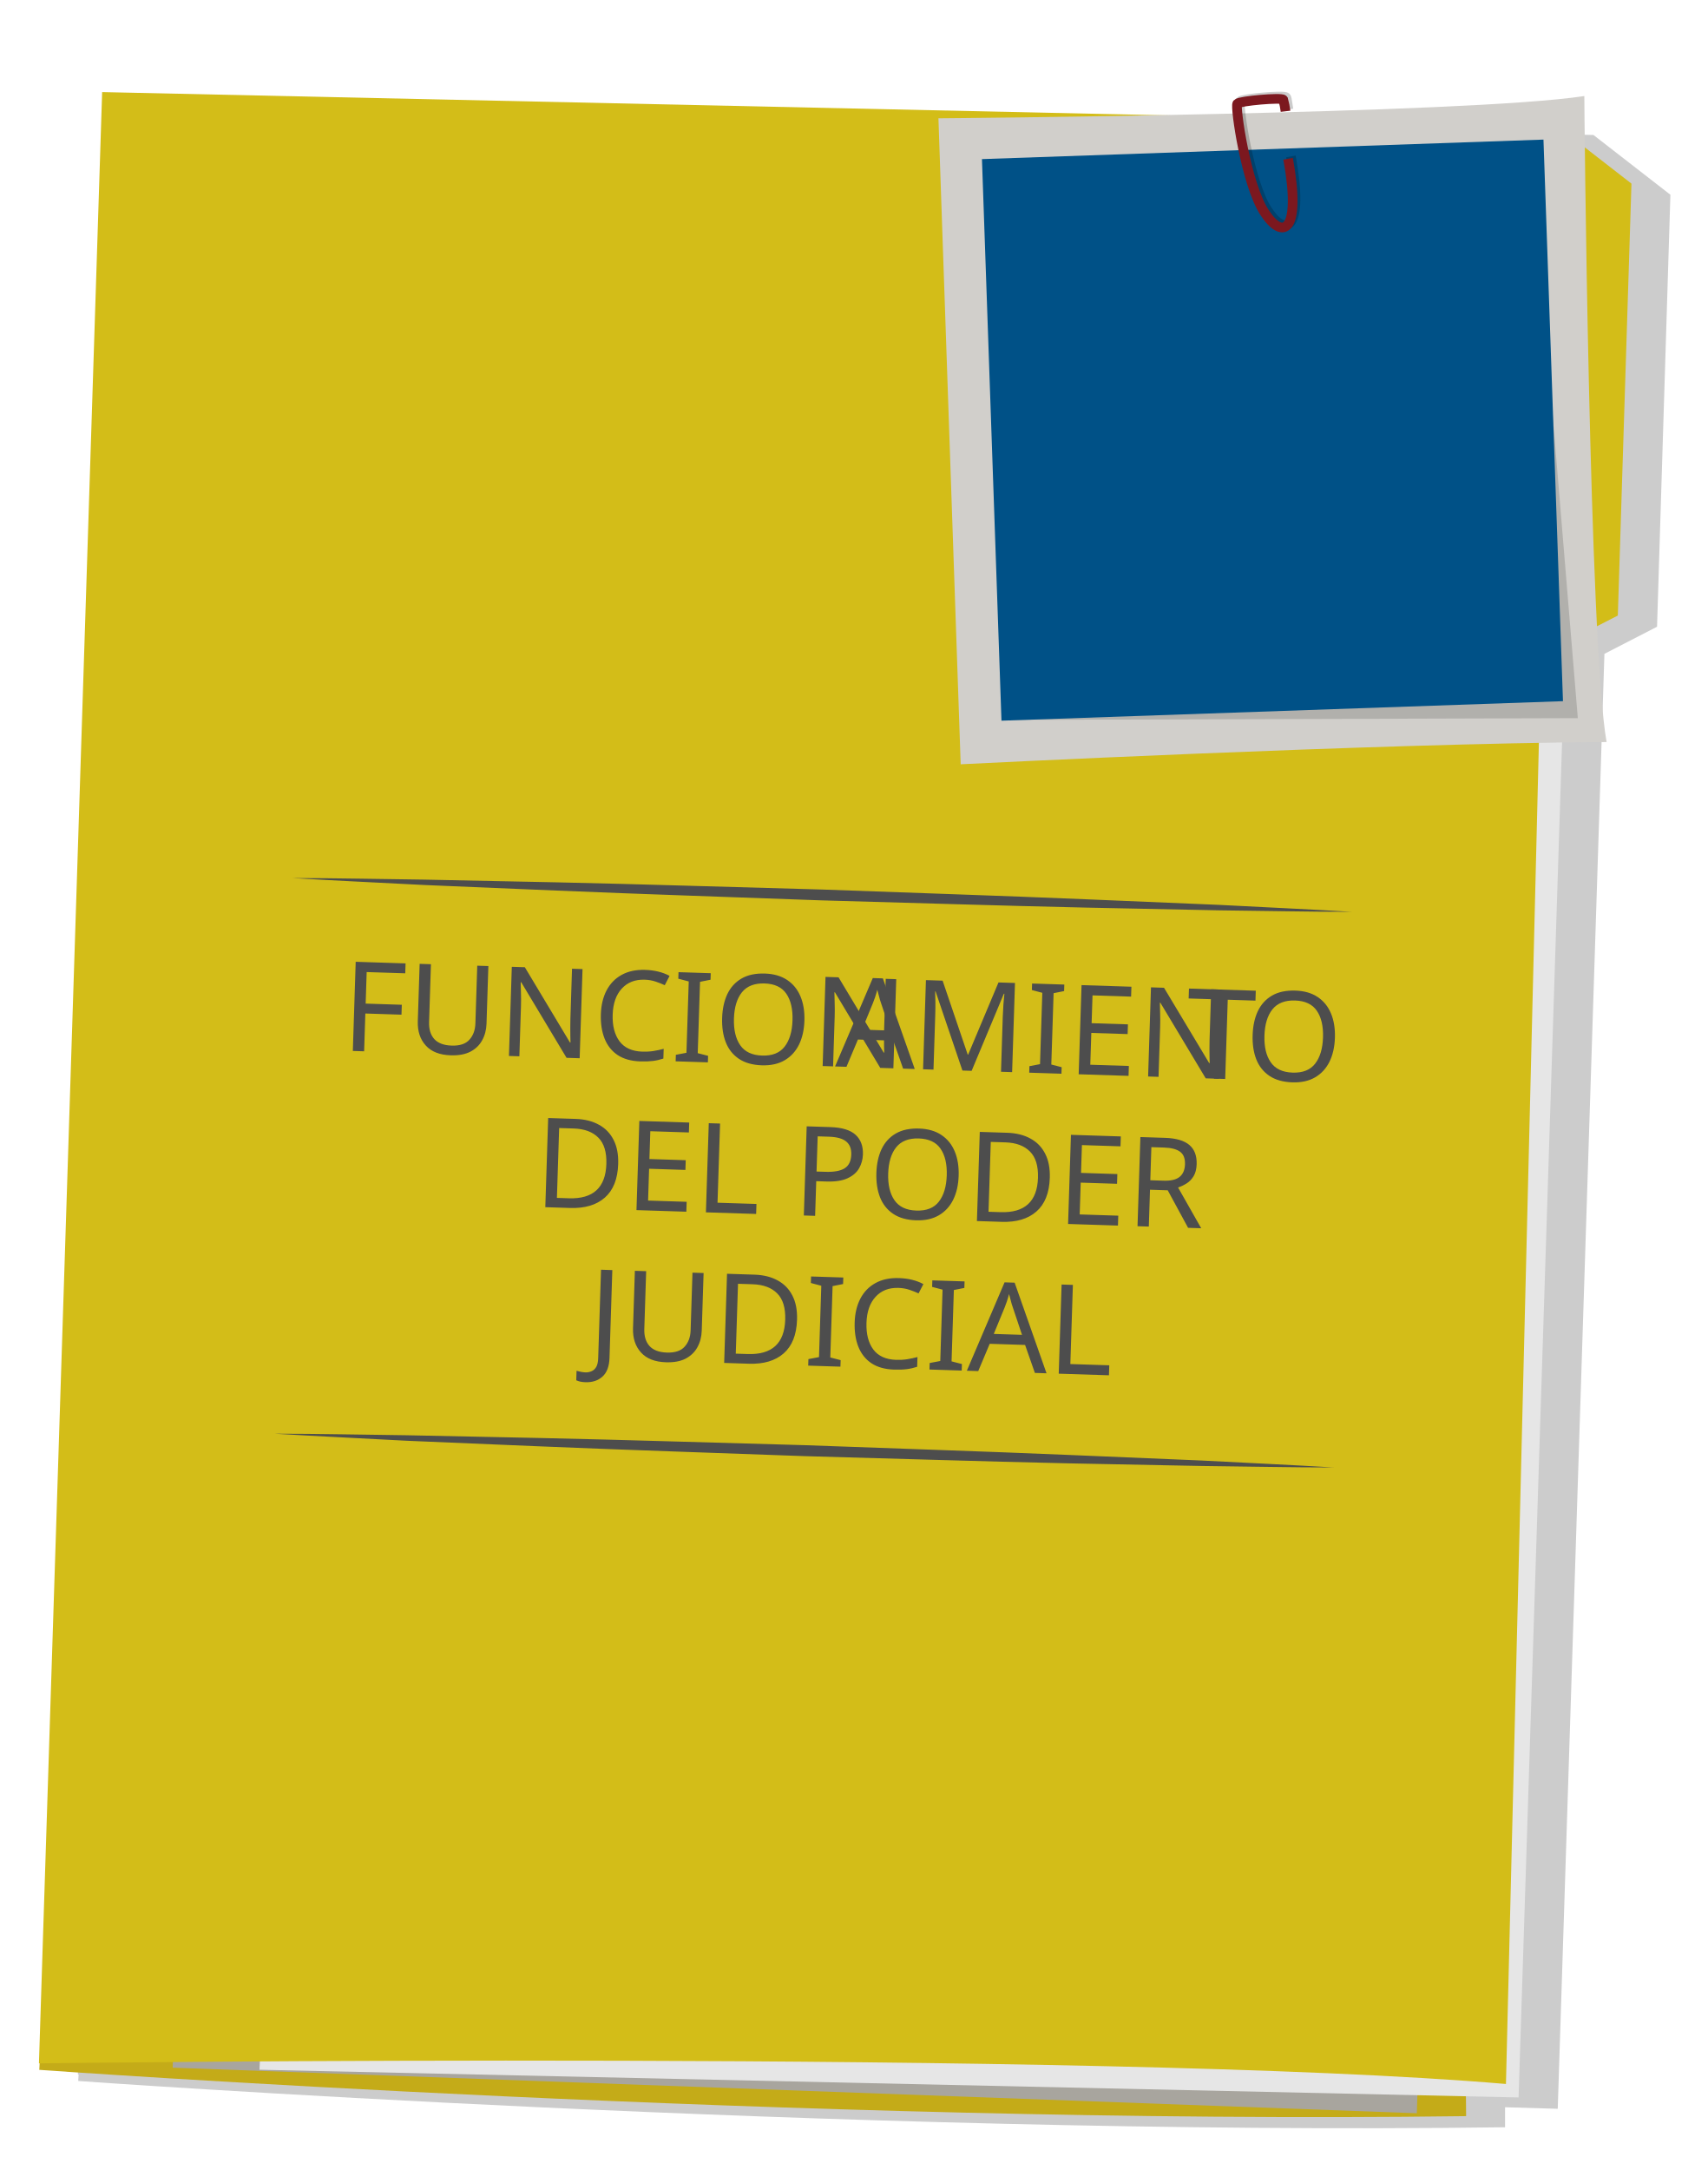
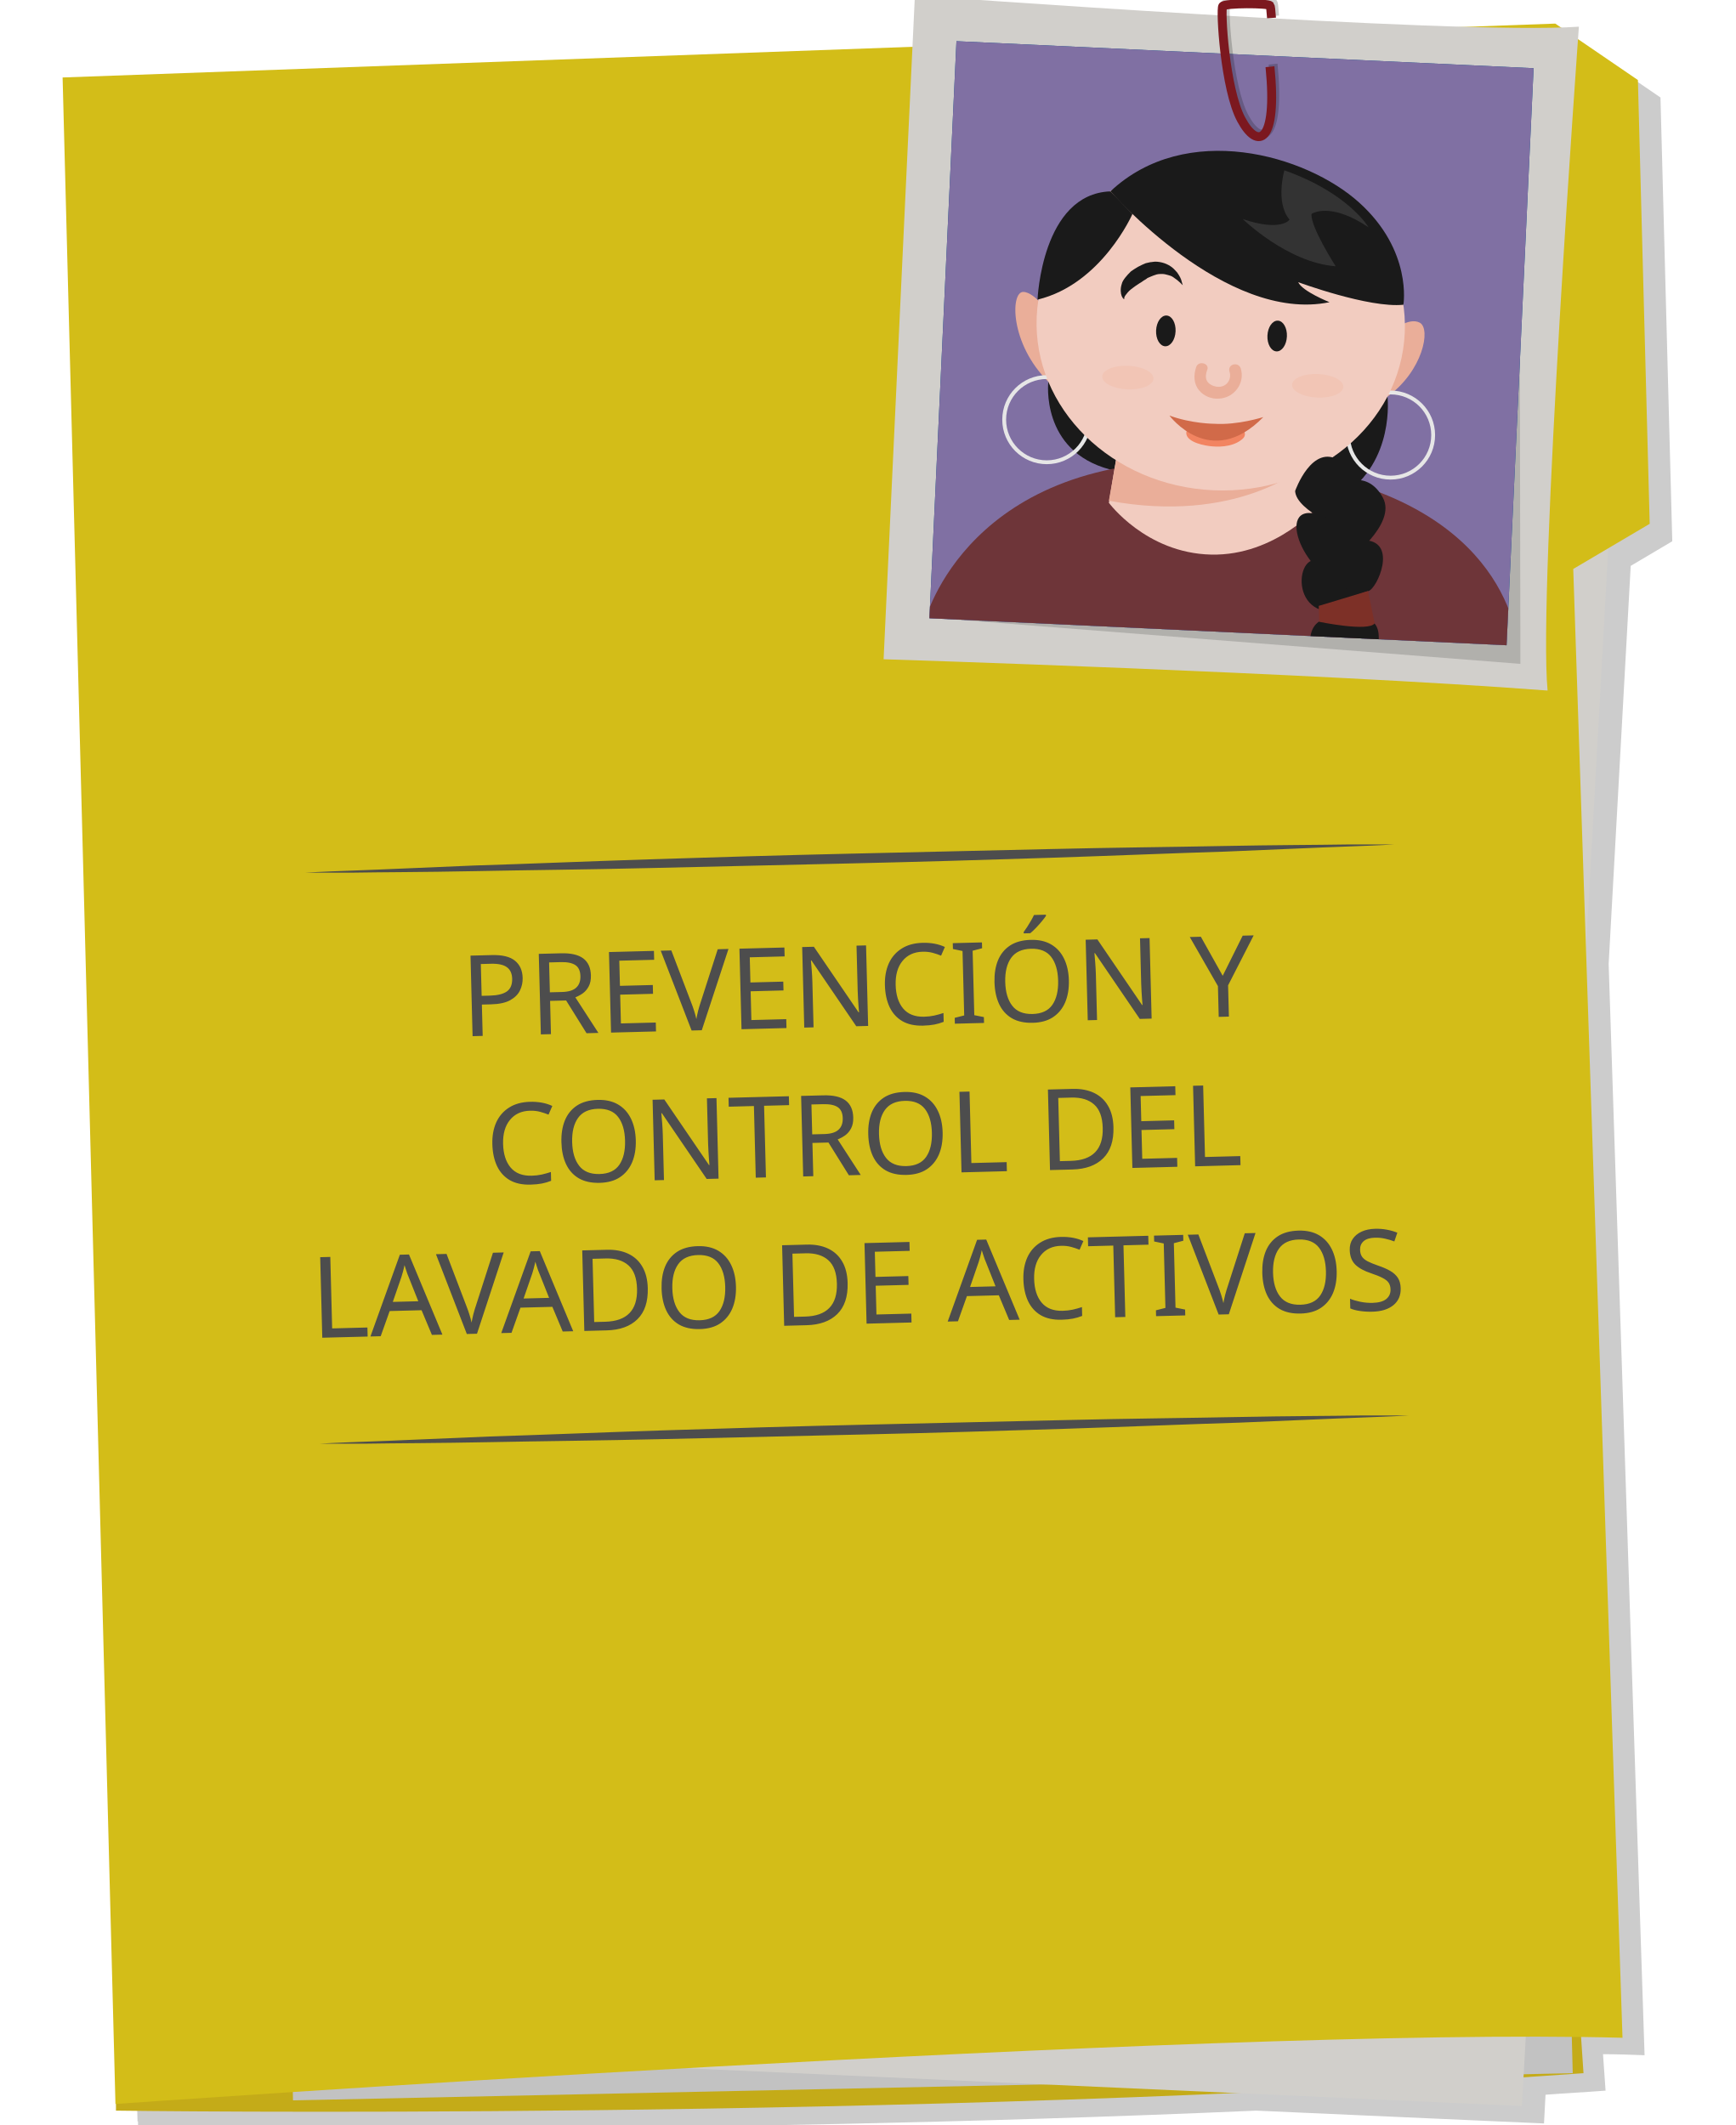
- <svg xmlns="http://www.w3.org/2000/svg" viewBox="0 0 307 390">
-   <defs>
-     <style>.cls-1,.cls-11,.cls-13{opacity:0.2;}.cls-2{fill:#c4ab18;}.cls-3{fill:#a8a59e;}.cls-4{fill:#e6e6e6;}.cls-5{fill:#d3bd18;}.cls-6,.cls-7{fill:#4d4d4d;}.cls-7{font-size:22.46px;font-family:MyriadPro-Regular, Myriad Pro;}.cls-8{letter-spacing:0em;}.cls-9{letter-spacing:-0.03em;}.cls-10{fill:#d1cfcb;}.cls-11{fill:#333;}.cls-12{fill:#005187;}.cls-13,.cls-14{fill:none;stroke-miterlimit:10;stroke-width:1.74px;}.cls-13{stroke:#000;}.cls-14{stroke:#7c181f;}</style>
-   </defs>
-   <g id="lapices">
-     <path class="cls-1" d="M300.25,35,286.42,24.26,25.36,18.55,14,372.83h.13L14.06,374s137.37,9.91,256.47,8.32l0-3.6L280,379l8.39-261.49,9.46-4.87Z" />
-     <path class="cls-2" d="M7.06,372s137.37,9.91,256.47,8.32L260.75,76.93,23.87,69.33Z" />
-     <polygon class="cls-3" points="31.04 371.61 43.63 36.67 265.69 36.15 254.67 379.8 31.04 371.61" />
-     <polygon class="cls-4" points="46.64 371.98 61.9 33.82 283.99 33.3 272.96 376.96 46.64 371.98" />
-     <path class="cls-5" d="M18.36,16.55l261.06,5.71L293.25,33l-2.45,77.63L277,117.69l-6.31,256.85C198.4,368.35,7,370.83,7,370.83Z" />
-     <path class="cls-6" d="M49.37,257.67c7.94,0,15.88.19,23.82.28l23.81.49c15.87.34,31.74.87,47.61,1.29,15.87.59,31.74,1.09,47.6,1.76l23.79,1c7.93.42,15.86.77,23.79,1.25-7.94,0-15.88-.19-23.82-.27L192.16,263c-15.87-.35-31.74-.87-47.61-1.3-15.87-.59-31.74-1.09-47.6-1.76l-23.79-1C65.23,258.5,57.29,258.15,49.37,257.67Z" />
-     <path class="cls-6" d="M52.57,157.81c7.94,0,15.88.19,23.82.28l23.81.49c15.87.34,31.74.87,47.61,1.29,15.87.59,31.74,1.09,47.6,1.76l23.79,1c7.93.42,15.86.77,23.79,1.25-7.94,0-15.88-.19-23.82-.27l-23.81-.49c-15.87-.35-31.74-.87-47.61-1.3-15.87-.59-31.74-1.09-47.6-1.76l-23.79-1C68.43,158.64,60.5,158.29,52.57,157.81Z" />
-     <text class="cls-7" transform="translate(61.25 188.81) rotate(1.84)">FUNCION<tspan class="cls-8" x="88.9" y="0">A</tspan>
-       <tspan x="102.55" y="0">MIEN</tspan>
-       <tspan class="cls-9" x="151.81" y="0">T</tspan>
-       <tspan x="162.36" y="0">O </tspan>
-       <tspan x="35.48" y="26.95">DEL PODER </tspan>
-       <tspan x="45.96" y="53.9">JUDICIAL</tspan>
-     </text>
-     <path class="cls-10" d="M288.78,133.36c-41.37.23-116.1,4-116.1,4l-4-116.1s95-.75,116.1-4C284.75,17.26,285.65,116,288.78,133.36Z" />
-     <polygon class="cls-11" points="181.54 129.38 283.61 129.07 275.3 28.87 181.54 129.38" />
-     <rect class="cls-12" x="178.22" y="26.83" width="100.99" height="100.99" transform="translate(-2.54 7.97) rotate(-1.99)" />
-     <path class="cls-13" d="M231.6,19.67c-.32-2.13-.34-2.07-.42-2.18-.33-.43-7.84.22-8.27.72s1.57,14.42,4.87,19.52,6.69,3.72,4.26-9.62" />
-     <path class="cls-14" d="M231.07,20a14.36,14.36,0,0,0-.41-2.09c-.33-.43-7.83.22-8.26.72s1.57,14.42,4.87,19.52,6.69,3.72,4.26-9.62" />
+ <svg xmlns="http://www.w3.org/2000/svg" xmlns:xlink="http://www.w3.org/1999/xlink" version="1.1" id="Capa_1" x="0px" y="0px" viewBox="-310 73.8 338.2 414.2" style="enable-background:new -310 73.8 338.2 414.2;" xml:space="preserve">
+   <style type="text/css">
+ 	.st0{opacity:0.2;}
+ 	.st1{fill:#C4AB18;}
+ 	.st2{fill:#C2C2C2;}
+ 	.st3{fill:#D1CFCB;}
+ 	.st4{fill:#D3BD18;}
+ 	.st5{fill:#4D4D4D;}
+ 	.st6{fill:none;}
+ 	.st7{font-family:'ZillaSlab-Medium';}
+ 	.st8{font-size:22px;}
+ 	.st9{opacity:0.2;fill:#333333;}
+ 	.st10{fill:#005187;}
+ 	.st11{fill:#8070A3;}
+ 	.st12{opacity:0.2;fill:none;stroke:#000000;stroke-width:1.739;stroke-miterlimit:10;}
+ 	.st13{fill:none;stroke:#7C181F;stroke-width:1.739;stroke-miterlimit:10;}
+ 	.st14{clip-path:url(#SVGID_2_);}
+ 	.st15{fill:#1A1A1A;}
+ 	.st16{fill:#6E3539;}
+ 	.st17{fill:#F2CCC0;}
+ 	.st18{fill:#EAAE99;}
+ 	.st19{fill:none;stroke:#E6E6E6;stroke-width:0.75;stroke-miterlimit:10;}
+ 	.st20{fill:#7D3027;}
+ 	.st21{fill:#F28461;}
+ 	.st22{fill:#D16A49;}
+ 	.st23{fill:#F2C5B5;}
+ 	.st24{fill:#333333;}
+ </style>
+   <g>
+     <path class="st0" d="M3.5,261.7l4.3-77.6l8.1-4.8l-2.3-86.5l-16.1-11l-290.9,10.5l10.2,395c0,0,0.1,0,0.1,0l0,1.3   c0,0,106,1.5,217.9-3.4l56.1,2.5l0.3-5.6c3.9-0.3,7.8-0.5,11.7-0.8l-0.5-7.1c2.8,0,5.5,0.1,8.1,0.2L3.5,261.7z" />
+     <g>
+       <path class="st1" d="M-287.4,485.2c0,0,153.5,2.2,286-7.3l-22.7-337.5l-264.1,6.8L-287.4,485.2z" />
+       <polygon class="st2" points="-252.9,483.2 -260.5,109.7 -13.4,94.7 -3.5,477.9   " />
+       <polygon class="st3" points="-265.5,472.9 -239.8,96.5 7.8,101.6 -13.4,484.3   " />
+       <path class="st4" d="M-297.8,88.9L-6.9,78.4l16.1,11l2.3,86.5l-14.9,8.8L6.2,471c-80.9-2.2-293.7,12.9-293.7,12.9L-297.8,88.9z" />
+     </g>
+     <g>
+       <g>
+         <path class="st5" d="M-247.7,355.2c0,0,3.3-0.2,9.1-0.4c5.8-0.2,14.1-0.6,24-1c10-0.3,21.6-0.8,34-1.2c12.4-0.4,25.7-0.8,39-1.1     c13.3-0.3,26.5-0.6,39-0.9c12.4-0.3,24.1-0.4,34-0.6c10-0.2,18.3-0.2,24.1-0.3c5.8,0,9.1,0,9.1,0s-3.3,0.2-9.1,0.4     c-5.8,0.2-14.1,0.6-24,1c-10,0.3-21.6,0.8-34,1.2c-12.4,0.4-25.7,0.8-39,1.1c-13.3,0.3-26.5,0.6-39,0.9     c-12.4,0.3-24.1,0.4-34,0.6c-10,0.2-18.3,0.2-24.1,0.3C-244.4,355.2-247.7,355.2-247.7,355.2z" />
+       </g>
+       <g>
+         <path class="st5" d="M-250.6,243.9c0,0,3.3-0.2,9.1-0.4c5.8-0.2,14.1-0.6,24-1c10-0.3,21.6-0.8,34-1.2c12.4-0.4,25.7-0.8,39-1.1     c13.3-0.3,26.5-0.6,39-0.9c12.4-0.3,24.1-0.4,34-0.6c10-0.2,18.3-0.2,24.1-0.3c5.8,0,9.1,0,9.1,0s-3.3,0.2-9.1,0.4     c-5.8,0.2-14.1,0.6-24,1c-10,0.3-21.6,0.8-34,1.2c-12.4,0.4-25.7,0.8-39,1.1c-13.3,0.3-26.5,0.6-39,0.9     c-12.4,0.3-24.1,0.4-34,0.6c-10,0.2-18.3,0.2-24.1,0.3C-247.3,243.9-250.6,243.9-250.6,243.9z" />
+       </g>
+       <g>
+         <rect x="-258.1" y="258.7" transform="matrix(0.9997 -2.585787e-02 2.585787e-02 0.9997 -7.8745 -3.5593)" class="st6" width="233.1" height="88.1" />
+         <text transform="matrix(0.9997 -2.586000e-02 2.586000e-02 0.9997 -220.0404 275.8229)">
+           <tspan x="0" y="0" class="st5 st7 st8">PREVENCIÓN Y </tspan>
+           <tspan x="4.1" y="29" class="st5 st7 st8">CONTROL DEL </tspan>
+           <tspan x="-30.8" y="58" class="st5 st7 st8">LAVADO DE ACTIVOS </tspan>
+         </text>
+       </g>
+     </g>
+     <g>
+       <path class="st3" d="M-8.4,208.4c-46-3.5-129.4-6.1-129.4-6.1c3.3-70.5,6.1-129.4,6.1-129.4s105.6,7.8,129.4,6.1    C-2.3,79.1-10.3,188.8-8.4,208.4z" />
+       <polygon class="st9" points="-127.2,194.3 -13.7,203.2 -13.9,91.1   " />
+       <rect x="-126.3" y="84.4" transform="matrix(0.9989 4.677575e-02 -4.677575e-02 0.9989 6.5058 3.4293)" class="st10" width="112.6" height="112.6" />
+       <rect x="-126.3" y="84.4" transform="matrix(0.9989 4.677575e-02 -4.677575e-02 0.9989 6.5058 3.4293)" class="st11" width="112.6" height="112.6" />
+       <g>
+         <path class="st12" d="M-61.6,76.9c-0.2-2.4-0.2-2.3-0.3-2.5c-0.3-0.5-8.7-0.5-9.2,0.1c-0.5,0.5,0.4,16.2,3.6,22.1     c3.2,6,7.1,4.7,5.6-10.3" />
+         <path class="st13" d="M-62.2,77.3c-0.1-1.4-0.2-2.3-0.3-2.4c-0.3-0.5-8.7-0.5-9.2,0.1c-0.5,0.5,0.4,16.2,3.6,22.1     c3.2,6,7.1,4.7,5.6-10.3" />
+       </g>
+       <g>
+         <defs>
+           <rect id="SVGID_1_" x="-126.3" y="84.4" transform="matrix(0.9989 4.677575e-02 -4.677575e-02 0.9989 6.5058 3.4293)" width="112.6" height="112.6" />
+         </defs>
+         <clipPath id="SVGID_2_">
+           <use xlink:href="#SVGID_1_" style="overflow:visible;" />
+         </clipPath>
+         <g class="st14">
+           <path class="st15" d="M-39.6,151.1c0,0,1.5,12.6-8.7,19.3C-48.3,170.4-57.6,163.8-39.6,151.1z" />
+           <path class="st15" d="M-105.7,148.2c0,0-1.6,13.5,12,17.1l6.5,0.3C-87.1,165.6-94.2,147.3-105.7,148.2z" />
+           <path class="st16" d="M-129.7,194.7c0,0,8.4-32.8,56.1-30.9C-27,165.7-16,187-14,199.8l-62.3,7.9L-129.7,194.7z" />
+           <path class="st17" d="M-92.1,160.9l-1.8,10.9c0,0,7.2,9.8,19.9,10.1s21.2-9.7,21.2-9.7l-1.7-9.6L-92.1,160.9z" />
+           <path class="st18" d="M-56.3,165c0,0-12.8,11-37.6,6.4l1.7-9.5L-56.3,165z" />
+           <path class="st18" d="M-39,138.5c0,0,3.5-3,5.7-1.8s0.6,9.4-6.3,14.4L-39,138.5z" />
+           <path class="st18" d="M-105,135.6c0,0-3.2-4.9-5.6-4.9c-2.5,0-2.6,10.1,4.9,17.5L-105,135.6z" />
+           <circle class="st19" cx="-39" cy="158.6" r="8.3" />
+           <circle class="st19" cx="-106" cy="155.6" r="8.3" />
+           <ellipse transform="matrix(0.999 4.411418e-02 -4.411418e-02 0.999 5.9767 3.3132)" class="st17" cx="-72.1" cy="137.1" rx="35.9" ry="32.3" />
+           <path class="st15" d="M-93.6,111.1c0,0,22.5,25.8,42.7,21.6c0,0-5.3-2.1-6.1-3.9c0,0,13.8,5.1,20.5,4.4c0,0,1.8-10.5-8.6-19.9      S-78.9,97.3-93.6,111.1z" />
+           <path class="st15" d="M-89.3,115.5c0,0-6,13.7-18.5,16.7c0,0,0.8-20.6,14.2-21.1L-89.3,115.5z" />
+           <path class="st15" d="M-47.4,177.3c0,0-10-3.8-10.2-7.8c0,0,3.3-9.4,8.7-5.9C-48.9,163.6-43.4,170.7-47.4,177.3z" />
+           <path class="st15" d="M-47.4,183.1c0,0,9.7-7.1,6.9-12.3s-8.1-4-10.9,0.2C-54.1,175.2-47.4,183.1-47.4,183.1z" />
+           <path class="st15" d="M-46.5,188.3c0,0,2.4-11.5-6.5-14.2S-55.8,187.1-46.5,188.3z" />
+           <path class="st15" d="M-51.3,192c0,0,1.1-13.3,7.4-12.9s2.3,9.4,0.6,9.9C-45.2,189.5-51.3,192-51.3,192z" />
+           <path class="st15" d="M-46.2,192.2c0,0-1.6-6.6-6.6-9C-57.8,180.9-59,196.7-46.2,192.2z" />
+           <path class="st15" d="M-46.3,194.5c0,0,5.1-1.5,5,3.7c-0.1,5.3-5.6,8.7-5.6,8.7s-7.8-1.5-7.8-8      C-54.6,193.7-50.3,193.8-46.3,194.5z" />
+           <path class="st20" d="M-53,191.9l0.1,3.1c0,0,9.6,2,10.8,0.3l-1.3-6.3L-53,191.9z" />
+           <g>
+             <ellipse transform="matrix(0.999 4.411418e-02 -4.411418e-02 0.999 6.0205 3.7888)" class="st15" cx="-82.8" cy="138.3" rx="1.9" ry="3" />
+             <ellipse transform="matrix(0.999 4.411418e-02 -4.411418e-02 0.999 6.084 2.8311)" class="st15" cx="-61.1" cy="139.3" rx="1.9" ry="3" />
+           </g>
+           <g>
+             <g>
+               <path class="st18" d="M-76.9,145.4c-0.5,1.5-0.5,3.2,0.6,4.5c0.9,1.1,2.4,1.7,3.8,1.6c3-0.1,5.2-3,4.3-5.9        c-0.5-1.4-2.6-0.8-2.2,0.6c0.5,1.5-0.5,3-2.1,3c-0.6,0-1.3-0.2-1.8-0.6c-0.9-0.7-0.8-1.7-0.4-2.8        C-74.3,144.6-76.5,144-76.9,145.4L-76.9,145.4z" />
+             </g>
+           </g>
+           <g>
+             <g>
+               <path class="st21" d="M-78.8,158.4c0.3,1.7,3.7,2.3,5,2.4c2,0.2,4.6-0.1,6.1-1.6c1-1.1-0.6-2.7-1.6-1.6c-0.8,0.8-2.2,1-3.2,1        c-1,0-2.1-0.1-3-0.5c-0.4-0.1-0.6-0.3-1-0.5c-0.3-0.2-0.2-0.4-0.1,0.1C-76.8,156.4-79,157-78.8,158.4L-78.8,158.4z" />
+             </g>
+           </g>
+           <path class="st22" d="M-73.4,156.4c0,0-4.3,0-8.7-1.6c0,0,8,10.8,18.3,0.3C-63.9,155.1-68.7,156.7-73.4,156.4z" />
+           <ellipse transform="matrix(0.999 4.411418e-02 -4.411418e-02 0.999 6.4142 4.1211)" class="st23" cx="-90.2" cy="147.4" rx="5" ry="2.3" />
+           <ellipse transform="matrix(0.999 4.411418e-02 -4.411418e-02 0.999 6.522 2.4938)" class="st23" cx="-53.2" cy="149" rx="5" ry="2.3" />
+           <g>
+             <path class="st15" d="M-90.9,132.1c0,0-0.1,0-0.2-0.1c-0.1-0.1-0.2-0.3-0.3-0.5c-0.2-0.5-0.3-1.4,0-2.3       c0.1-0.5,0.4-0.9,0.7-1.3c0.3-0.4,0.7-0.8,1.1-1.2c0.4-0.3,0.9-0.6,1.4-0.9l0.4-0.2l0.4-0.2l0.7-0.3l0.9-0.2       c0.3,0,0.6-0.1,0.9-0.1c0.6,0,1.2,0.1,1.8,0.3c0.6,0.2,1.1,0.5,1.5,0.8c0.4,0.3,0.7,0.7,1,1c0.5,0.7,0.8,1.3,0.9,1.8       c0.1,0.4,0.2,0.7,0.2,0.7s-0.2-0.2-0.5-0.5c-0.3-0.3-0.8-0.7-1.4-1.1c-0.3-0.2-0.6-0.3-1-0.4c-0.4-0.1-0.7-0.2-1.1-0.2       c-0.4,0-0.7,0-1.1,0.1l-0.6,0.2c-0.2,0.1-0.3,0.1-0.5,0.2l-0.7,0.3l-0.1,0l0,0l0,0c0,0,0.1-0.1,0.1,0l0,0l0,0l-0.1,0.1       l-0.3,0.2c-0.4,0.2-0.7,0.5-1.1,0.7c-0.3,0.2-0.6,0.4-0.9,0.6c-0.3,0.2-0.5,0.4-0.8,0.6c-0.5,0.4-0.8,0.8-1.1,1.2       c-0.1,0.2-0.2,0.3-0.2,0.5C-90.9,132-90.9,132.1-90.9,132.1z" />
+           </g>
+           <path class="st24" d="M-67.8,116.5c0,0,8.7,8.5,18.1,9.2c0,0-5-7.8-4.7-10.2c0,0,3.5-2.5,11.1,2.6c0,0-3.9-6.7-16.4-11.1      c0,0-1.8,6.3,1,9.6C-58.6,116.5-60.1,119.1-67.8,116.5z" />
+         </g>
+       </g>
+     </g>
  </g>
</svg>
